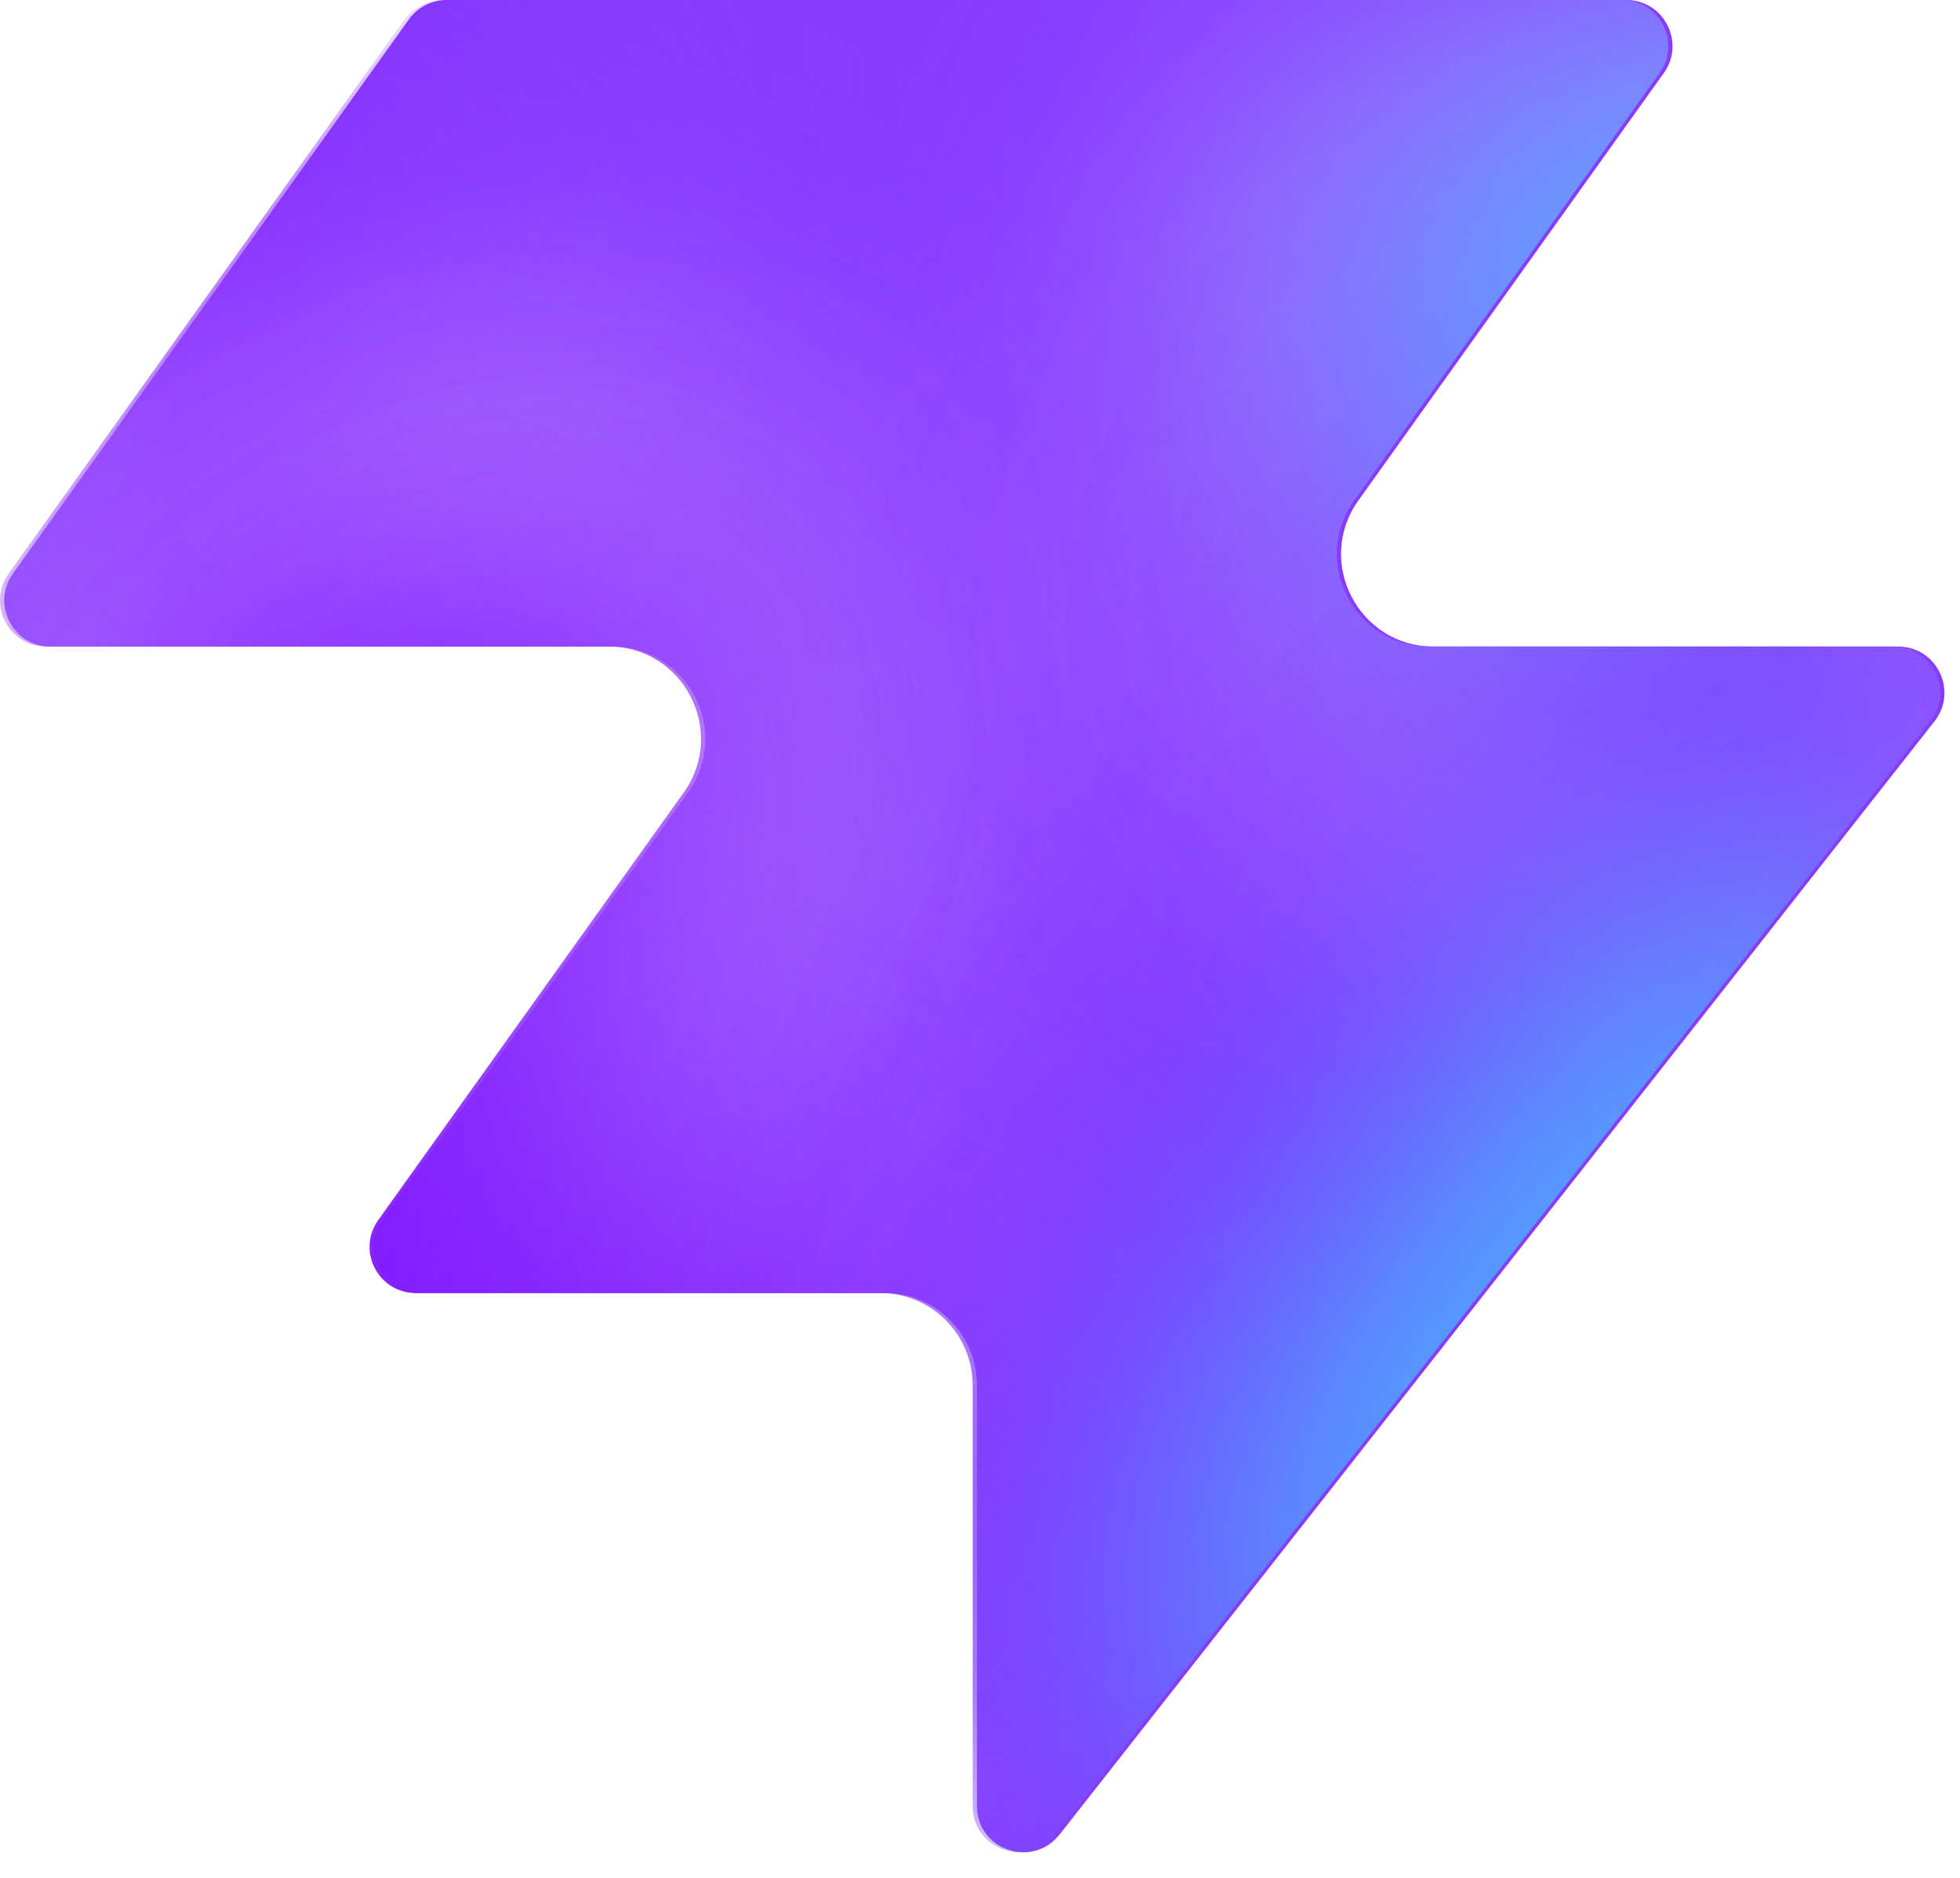
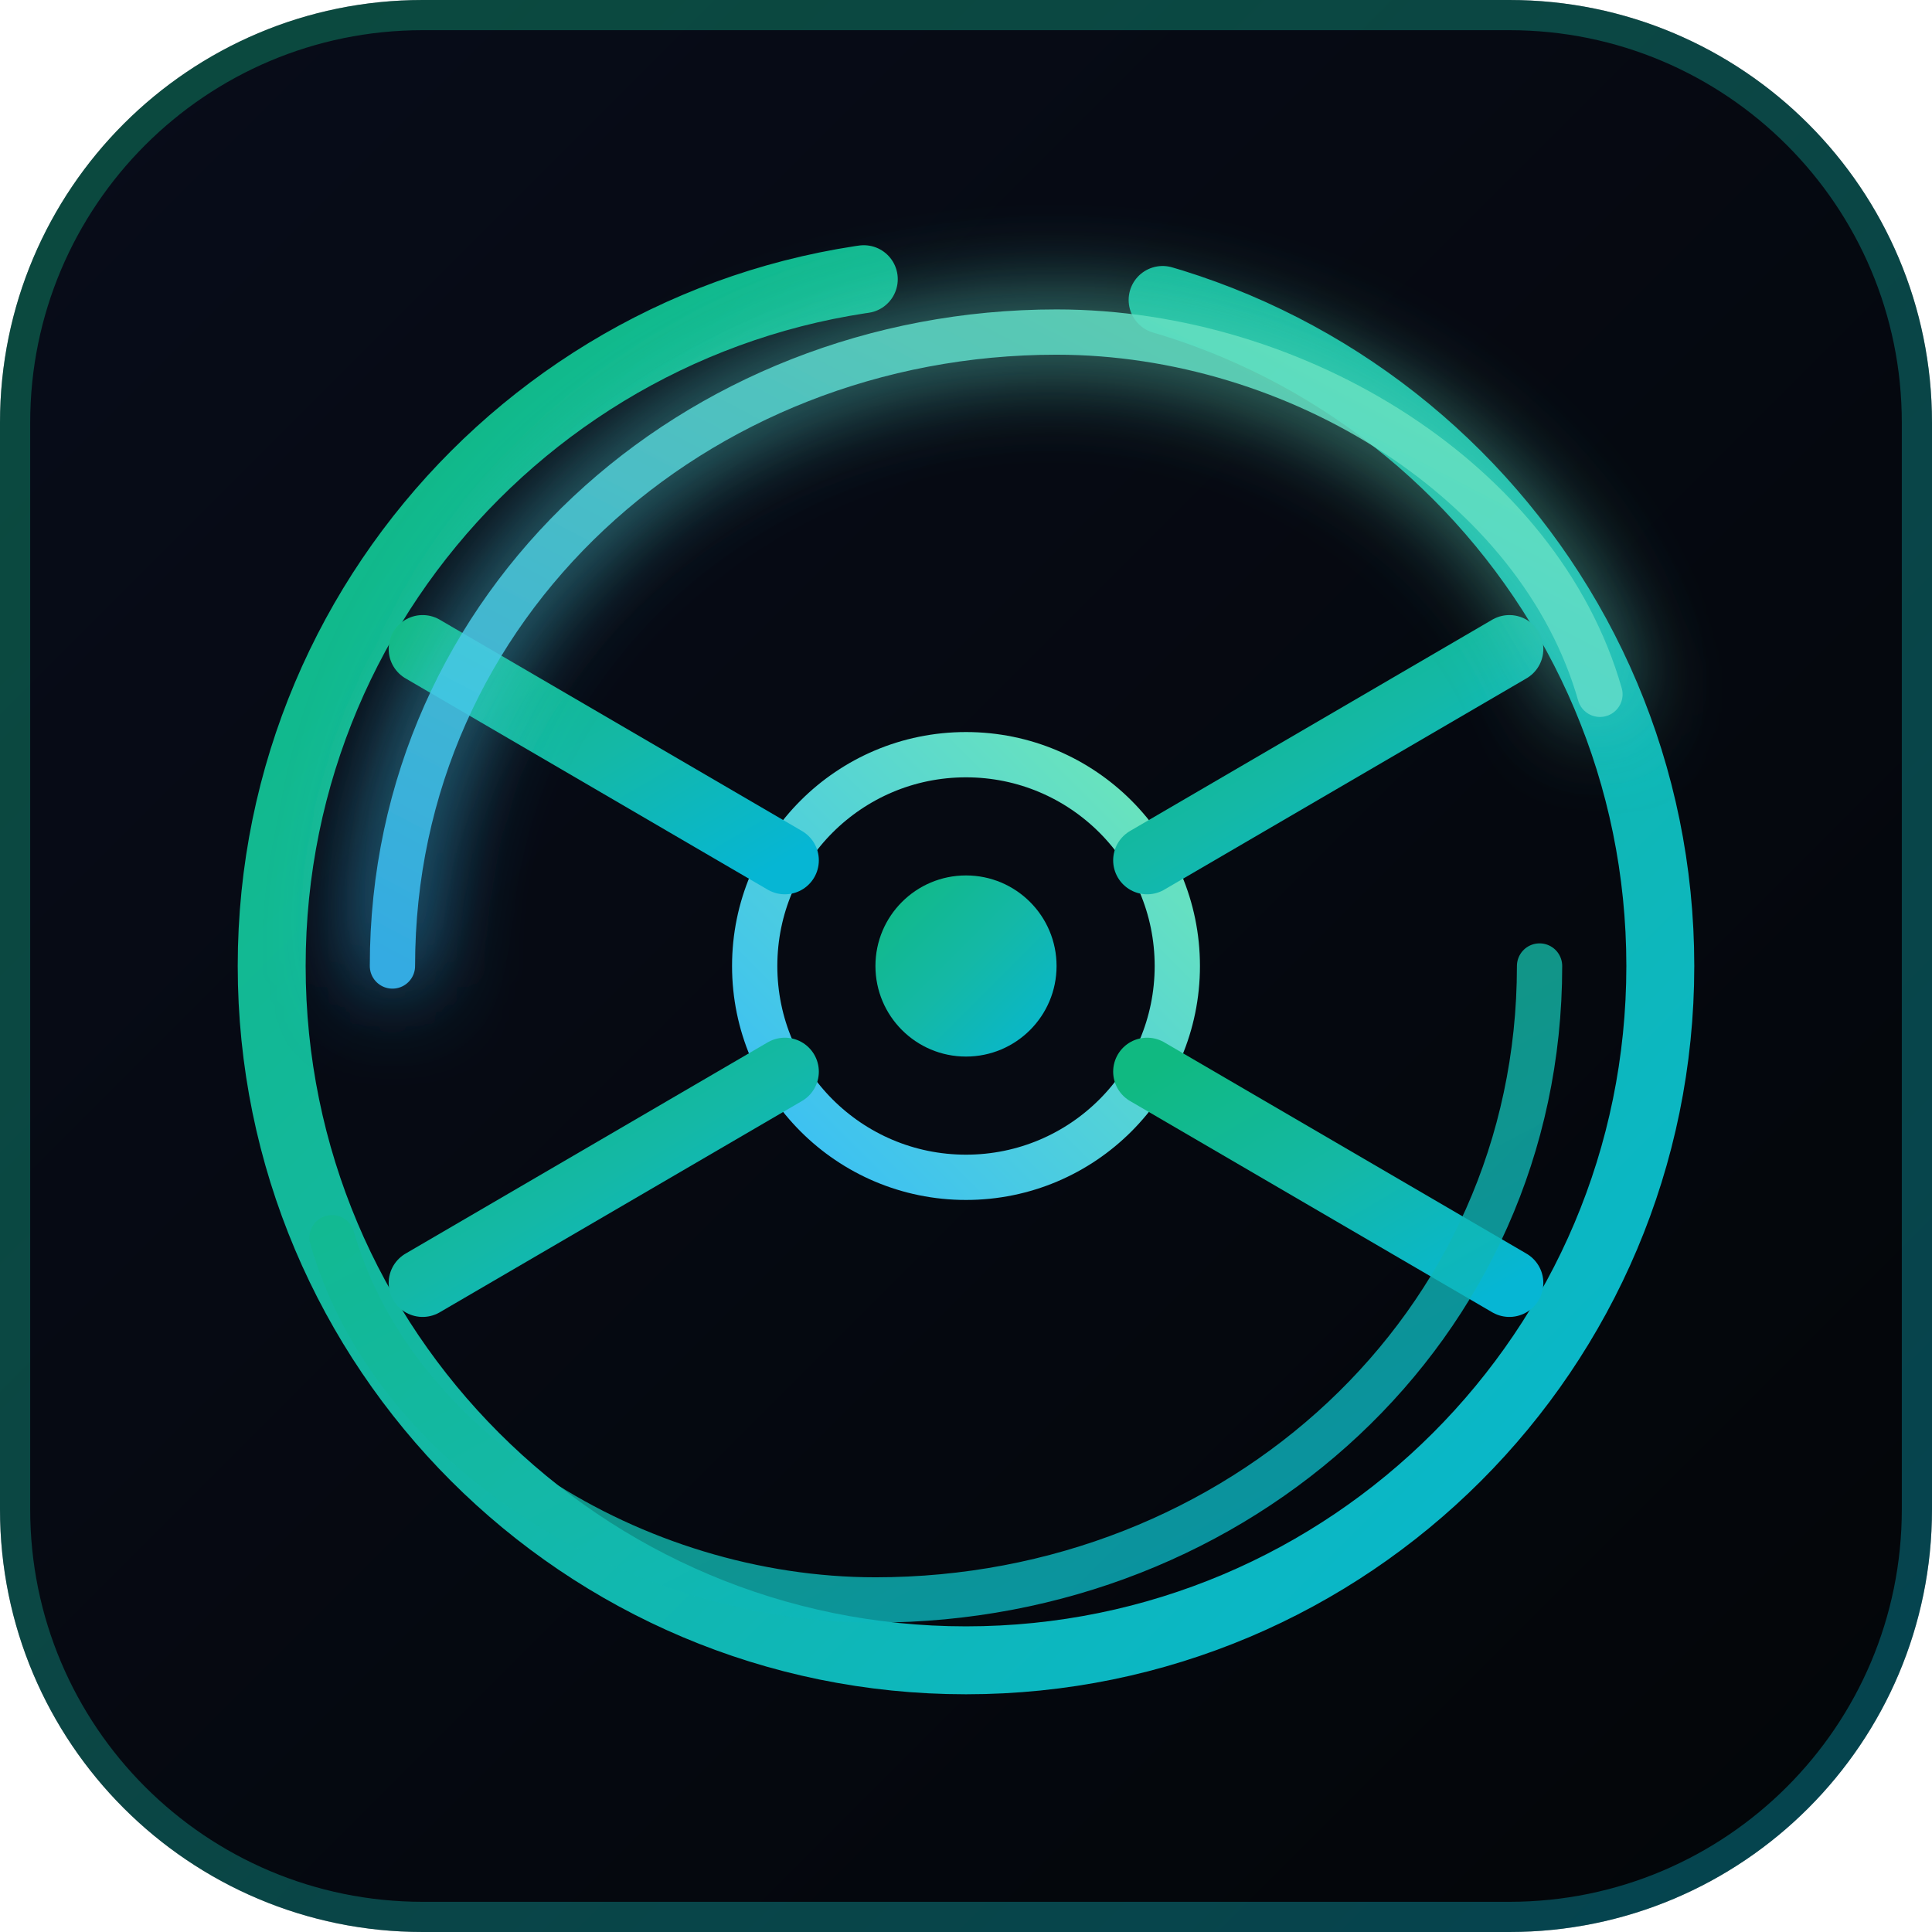
- <svg xmlns="http://www.w3.org/2000/svg" width="48" height="46" fill="none" viewBox="0 0 48 46">
-   <path fill="#863bff" d="M25.946 44.938c-.664.845-2.021.375-2.021-.698V33.937a2.26 2.26 0 0 0-2.262-2.262H10.287c-.92 0-1.456-1.04-.92-1.788l7.48-10.471c1.07-1.497 0-3.578-1.842-3.578H1.237c-.92 0-1.456-1.04-.92-1.788L10.013.474c.214-.297.556-.474.92-.474h28.894c.92 0 1.456 1.04.92 1.788l-7.48 10.471c-1.07 1.498 0 3.579 1.842 3.579h11.377c.943 0 1.473 1.088.89 1.83L25.947 44.94z" style="fill:#863bff;fill:color(display-p3 .525 .23 1);fill-opacity:1" />
-   <mask id="a" width="48" height="46" x="0" y="0" maskUnits="userSpaceOnUse" style="mask-type:alpha">
-     <path fill="#000" d="M25.842 44.938c-.664.844-2.021.375-2.021-.698V33.937a2.26 2.26 0 0 0-2.262-2.262H10.183c-.92 0-1.456-1.04-.92-1.788l7.48-10.471c1.07-1.498 0-3.579-1.842-3.579H1.133c-.92 0-1.456-1.04-.92-1.787L9.91.473c.214-.297.556-.474.92-.474h28.894c.92 0 1.456 1.04.92 1.788l-7.48 10.471c-1.07 1.498 0 3.578 1.842 3.578h11.377c.943 0 1.473 1.088.89 1.832L25.843 44.94z" style="fill:#000;fill-opacity:1" />
-   </mask>
-   <g mask="url(#a)">
-     <g filter="url(#b)">
-       <ellipse cx="5.508" cy="14.704" fill="#ede6ff" rx="5.508" ry="14.704" style="fill:#ede6ff;fill:color(display-p3 .927 .903 1);fill-opacity:1" transform="matrix(.00324 1 1 -.00324 -4.47 31.516)" />
-     </g>
-     <g filter="url(#c)">
-       <ellipse cx="10.399" cy="29.851" fill="#ede6ff" rx="10.399" ry="29.851" style="fill:#ede6ff;fill:color(display-p3 .927 .903 1);fill-opacity:1" transform="matrix(.00324 1 1 -.00324 -39.328 7.883)" />
-     </g>
-     <g filter="url(#d)">
-       <ellipse cx="5.508" cy="30.487" fill="#7e14ff" rx="5.508" ry="30.487" style="fill:#7e14ff;fill:color(display-p3 .492 .077 1);fill-opacity:1" transform="rotate(89.814 -25.913 -14.639)scale(1 -1)" />
-     </g>
-     <g filter="url(#e)">
-       <ellipse cx="5.508" cy="30.599" fill="#7e14ff" rx="5.508" ry="30.599" style="fill:#7e14ff;fill:color(display-p3 .492 .077 1);fill-opacity:1" transform="rotate(89.814 -32.644 -3.334)scale(1 -1)" />
-     </g>
-     <g filter="url(#f)">
-       <ellipse cx="5.508" cy="30.599" fill="#7e14ff" rx="5.508" ry="30.599" style="fill:#7e14ff;fill:color(display-p3 .492 .077 1);fill-opacity:1" transform="matrix(.00324 1 1 -.00324 -34.34 30.47)" />
-     </g>
-     <g filter="url(#g)">
-       <ellipse cx="14.072" cy="22.078" fill="#ede6ff" rx="14.072" ry="22.078" style="fill:#ede6ff;fill:color(display-p3 .927 .903 1);fill-opacity:1" transform="rotate(93.35 24.506 48.493)scale(-1 1)" />
-     </g>
-     <g filter="url(#h)">
-       <ellipse cx="3.47" cy="21.501" fill="#7e14ff" rx="3.47" ry="21.501" style="fill:#7e14ff;fill:color(display-p3 .492 .077 1);fill-opacity:1" transform="rotate(89.009 28.708 47.59)scale(-1 1)" />
-     </g>
-     <g filter="url(#i)">
-       <ellipse cx="3.47" cy="21.501" fill="#7e14ff" rx="3.47" ry="21.501" style="fill:#7e14ff;fill:color(display-p3 .492 .077 1);fill-opacity:1" transform="rotate(89.009 28.708 47.59)scale(-1 1)" />
-     </g>
-     <g filter="url(#j)">
-       <ellipse cx=".387" cy="8.972" fill="#7e14ff" rx="4.407" ry="29.108" style="fill:#7e14ff;fill:color(display-p3 .492 .077 1);fill-opacity:1" transform="rotate(39.51 .387 8.972)" />
-     </g>
-     <g filter="url(#k)">
-       <ellipse cx="47.523" cy="-6.092" fill="#7e14ff" rx="4.407" ry="29.108" style="fill:#7e14ff;fill:color(display-p3 .492 .077 1);fill-opacity:1" transform="rotate(37.892 47.523 -6.092)" />
-     </g>
-     <g filter="url(#l)">
-       <ellipse cx="41.412" cy="6.333" fill="#47bfff" rx="5.971" ry="9.665" style="fill:#47bfff;fill:color(display-p3 .28 .748 1);fill-opacity:1" transform="rotate(37.892 41.412 6.333)" />
-     </g>
-     <g filter="url(#m)">
-       <ellipse cx="-1.879" cy="38.332" fill="#7e14ff" rx="4.407" ry="29.108" style="fill:#7e14ff;fill:color(display-p3 .492 .077 1);fill-opacity:1" transform="rotate(37.892 -1.88 38.332)" />
-     </g>
-     <g filter="url(#n)">
-       <ellipse cx="-1.879" cy="38.332" fill="#7e14ff" rx="4.407" ry="29.108" style="fill:#7e14ff;fill:color(display-p3 .492 .077 1);fill-opacity:1" transform="rotate(37.892 -1.88 38.332)" />
-     </g>
-     <g filter="url(#o)">
-       <ellipse cx="35.651" cy="29.907" fill="#7e14ff" rx="4.407" ry="29.108" style="fill:#7e14ff;fill:color(display-p3 .492 .077 1);fill-opacity:1" transform="rotate(37.892 35.651 29.907)" />
-     </g>
-     <g filter="url(#p)">
-       <ellipse cx="38.418" cy="32.4" fill="#47bfff" rx="5.971" ry="15.297" style="fill:#47bfff;fill:color(display-p3 .28 .748 1);fill-opacity:1" transform="rotate(37.892 38.418 32.4)" />
-     </g>
-   </g>
+ <svg xmlns="http://www.w3.org/2000/svg" viewBox="0 0 128 128" width="100%" height="100%">
  <defs>
-     <filter id="b" width="60.045" height="41.654" x="-19.77" y="16.149" color-interpolation-filters="sRGB" filterUnits="userSpaceOnUse">
-       <feFlood flood-opacity="0" result="BackgroundImageFix" />
-       <feBlend in="SourceGraphic" in2="BackgroundImageFix" result="shape" />
-       <feGaussianBlur result="effect1_foregroundBlur_2002_17158" stdDeviation="7.659" />
-     </filter>
-     <filter id="c" width="90.34" height="51.437" x="-54.613" y="-7.533" color-interpolation-filters="sRGB" filterUnits="userSpaceOnUse">
-       <feFlood flood-opacity="0" result="BackgroundImageFix" />
-       <feBlend in="SourceGraphic" in2="BackgroundImageFix" result="shape" />
-       <feGaussianBlur result="effect1_foregroundBlur_2002_17158" stdDeviation="7.659" />
-     </filter>
-     <filter id="d" width="79.355" height="29.4" x="-49.64" y="2.03" color-interpolation-filters="sRGB" filterUnits="userSpaceOnUse">
-       <feFlood flood-opacity="0" result="BackgroundImageFix" />
-       <feBlend in="SourceGraphic" in2="BackgroundImageFix" result="shape" />
-       <feGaussianBlur result="effect1_foregroundBlur_2002_17158" stdDeviation="4.596" />
-     </filter>
-     <filter id="e" width="79.579" height="29.4" x="-45.045" y="20.029" color-interpolation-filters="sRGB" filterUnits="userSpaceOnUse">
-       <feFlood flood-opacity="0" result="BackgroundImageFix" />
-       <feBlend in="SourceGraphic" in2="BackgroundImageFix" result="shape" />
-       <feGaussianBlur result="effect1_foregroundBlur_2002_17158" stdDeviation="4.596" />
-     </filter>
-     <filter id="f" width="79.579" height="29.4" x="-43.513" y="21.178" color-interpolation-filters="sRGB" filterUnits="userSpaceOnUse">
-       <feFlood flood-opacity="0" result="BackgroundImageFix" />
-       <feBlend in="SourceGraphic" in2="BackgroundImageFix" result="shape" />
-       <feGaussianBlur result="effect1_foregroundBlur_2002_17158" stdDeviation="4.596" />
-     </filter>
-     <filter id="g" width="74.749" height="58.852" x="15.756" y="-17.901" color-interpolation-filters="sRGB" filterUnits="userSpaceOnUse">
-       <feFlood flood-opacity="0" result="BackgroundImageFix" />
-       <feBlend in="SourceGraphic" in2="BackgroundImageFix" result="shape" />
-       <feGaussianBlur result="effect1_foregroundBlur_2002_17158" stdDeviation="7.659" />
-     </filter>
-     <filter id="h" width="61.377" height="25.362" x="23.548" y="2.284" color-interpolation-filters="sRGB" filterUnits="userSpaceOnUse">
-       <feFlood flood-opacity="0" result="BackgroundImageFix" />
-       <feBlend in="SourceGraphic" in2="BackgroundImageFix" result="shape" />
-       <feGaussianBlur result="effect1_foregroundBlur_2002_17158" stdDeviation="4.596" />
-     </filter>
-     <filter id="i" width="61.377" height="25.362" x="23.548" y="2.284" color-interpolation-filters="sRGB" filterUnits="userSpaceOnUse">
-       <feFlood flood-opacity="0" result="BackgroundImageFix" />
-       <feBlend in="SourceGraphic" in2="BackgroundImageFix" result="shape" />
-       <feGaussianBlur result="effect1_foregroundBlur_2002_17158" stdDeviation="4.596" />
-     </filter>
-     <filter id="j" width="56.045" height="63.649" x="-27.636" y="-22.853" color-interpolation-filters="sRGB" filterUnits="userSpaceOnUse">
-       <feFlood flood-opacity="0" result="BackgroundImageFix" />
-       <feBlend in="SourceGraphic" in2="BackgroundImageFix" result="shape" />
-       <feGaussianBlur result="effect1_foregroundBlur_2002_17158" stdDeviation="4.596" />
-     </filter>
-     <filter id="k" width="54.814" height="64.646" x="20.116" y="-38.415" color-interpolation-filters="sRGB" filterUnits="userSpaceOnUse">
-       <feFlood flood-opacity="0" result="BackgroundImageFix" />
-       <feBlend in="SourceGraphic" in2="BackgroundImageFix" result="shape" />
-       <feGaussianBlur result="effect1_foregroundBlur_2002_17158" stdDeviation="4.596" />
-     </filter>
-     <filter id="l" width="33.541" height="35.313" x="24.641" y="-11.323" color-interpolation-filters="sRGB" filterUnits="userSpaceOnUse">
-       <feFlood flood-opacity="0" result="BackgroundImageFix" />
-       <feBlend in="SourceGraphic" in2="BackgroundImageFix" result="shape" />
-       <feGaussianBlur result="effect1_foregroundBlur_2002_17158" stdDeviation="4.596" />
-     </filter>
-     <filter id="m" width="54.814" height="64.646" x="-29.286" y="6.009" color-interpolation-filters="sRGB" filterUnits="userSpaceOnUse">
-       <feFlood flood-opacity="0" result="BackgroundImageFix" />
-       <feBlend in="SourceGraphic" in2="BackgroundImageFix" result="shape" />
-       <feGaussianBlur result="effect1_foregroundBlur_2002_17158" stdDeviation="4.596" />
-     </filter>
-     <filter id="n" width="54.814" height="64.646" x="-29.286" y="6.009" color-interpolation-filters="sRGB" filterUnits="userSpaceOnUse">
-       <feFlood flood-opacity="0" result="BackgroundImageFix" />
-       <feBlend in="SourceGraphic" in2="BackgroundImageFix" result="shape" />
-       <feGaussianBlur result="effect1_foregroundBlur_2002_17158" stdDeviation="4.596" />
-     </filter>
-     <filter id="o" width="54.814" height="64.646" x="8.244" y="-2.416" color-interpolation-filters="sRGB" filterUnits="userSpaceOnUse">
-       <feFlood flood-opacity="0" result="BackgroundImageFix" />
-       <feBlend in="SourceGraphic" in2="BackgroundImageFix" result="shape" />
-       <feGaussianBlur result="effect1_foregroundBlur_2002_17158" stdDeviation="4.596" />
-     </filter>
-     <filter id="p" width="39.409" height="43.623" x="18.713" y="10.588" color-interpolation-filters="sRGB" filterUnits="userSpaceOnUse">
-       <feFlood flood-opacity="0" result="BackgroundImageFix" />
-       <feBlend in="SourceGraphic" in2="BackgroundImageFix" result="shape" />
-       <feGaussianBlur result="effect1_foregroundBlur_2002_17158" stdDeviation="4.596" />
+     <linearGradient id="rwBg" x1="0%" y1="0%" x2="100%" y2="100%">
+       <stop offset="0%" stop-color="#080d1a" />
+       <stop offset="100%" stop-color="#030508" />
+     </linearGradient>
+     <linearGradient id="rwBrand" x1="0%" y1="0%" x2="100%" y2="100%">
+       <stop offset="0%" stop-color="#10b981" />
+       <stop offset="50%" stop-color="#14b8a6" />
+       <stop offset="100%" stop-color="#06b6d4" />
+     </linearGradient>
+     <linearGradient id="rwAccent" x1="100%" y1="0%" x2="0%" y2="100%">
+       <stop offset="0%" stop-color="#6ee7b7" />
+       <stop offset="100%" stop-color="#38bdf8" />
+     </linearGradient>
+     <filter id="rwGlow" x="-20%" y="-20%" width="140%" height="140%">
+       <feGaussianBlur stdDeviation="3" result="blur" />
+       <feComposite in="SourceGraphic" in2="blur" operator="over" />
    </filter>
  </defs>
+   <rect width="128" height="128" rx="28" fill="url(#rwBg)" />
+   <rect width="126" height="126" x="1" y="1" rx="27" fill="none" stroke="url(#rwBrand)" stroke-width="2" stroke-opacity="0.35" />
+   <circle cx="64" cy="64" r="46" fill="none" stroke="url(#rwBrand)" stroke-width="4.5" stroke-dasharray="210 20" stroke-linecap="round" />
+   <circle cx="64" cy="64" r="14" fill="#060a12" stroke="url(#rwAccent)" stroke-width="3" />
+   <circle cx="64" cy="64" r="6" fill="url(#rwBrand)" />
+   <g stroke="url(#rwBrand)" stroke-width="4.5" stroke-linecap="round">
+     <path d="M 64 50 L 64 22" />
+     <path d="M 76 57 L 100 43" />
+     <path d="M 76 71 L 100 85" />
+     <path d="M 64 78 L 64 106" />
+     <path d="M 52 71 L 28 85" />
+     <path d="M 52 57 L 28 43" />
+   </g>
+   <path d="M 26 64 C 26 40, 46 22, 70 22 C 86 22, 102 32, 106 46" fill="none" stroke="url(#rwAccent)" stroke-width="3" stroke-linecap="round" opacity="0.9" filter="url(#rwGlow)" />
+   <path d="M 102 64 C 102 88, 82 106, 58 106 C 42 106, 26 96, 22 82" fill="none" stroke="url(#rwBrand)" stroke-width="3" stroke-linecap="round" opacity="0.8" />
</svg>
